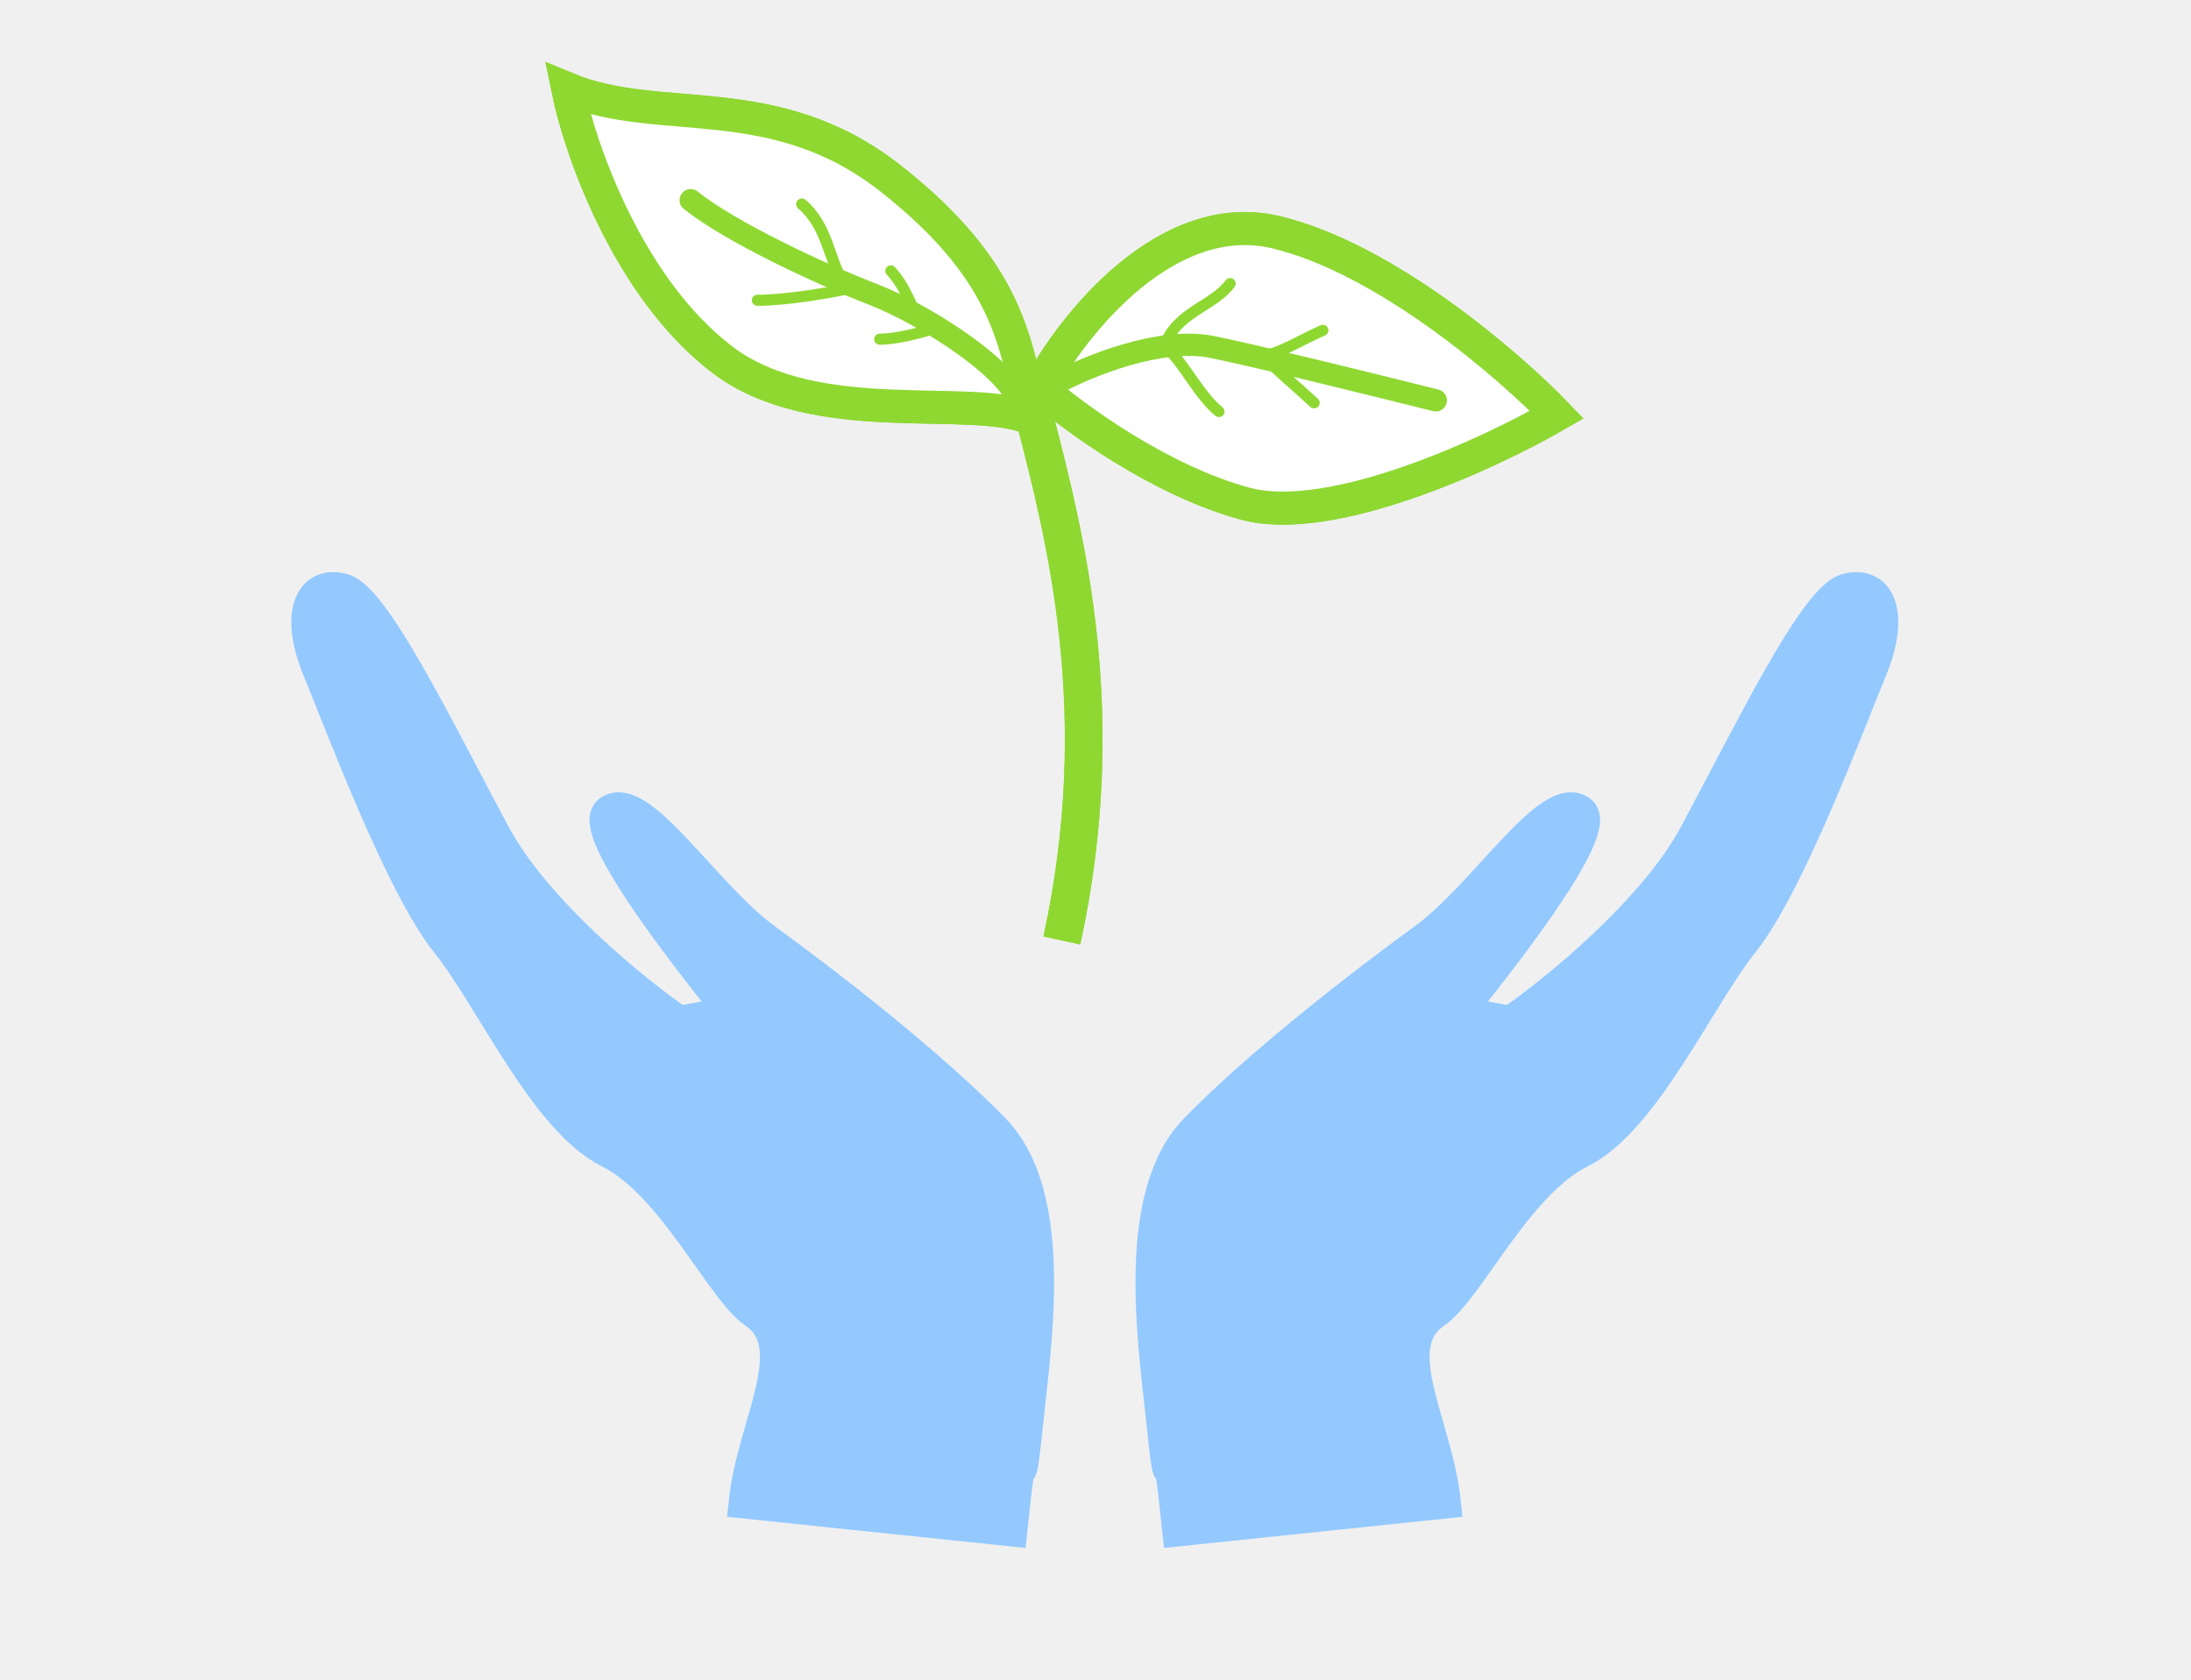
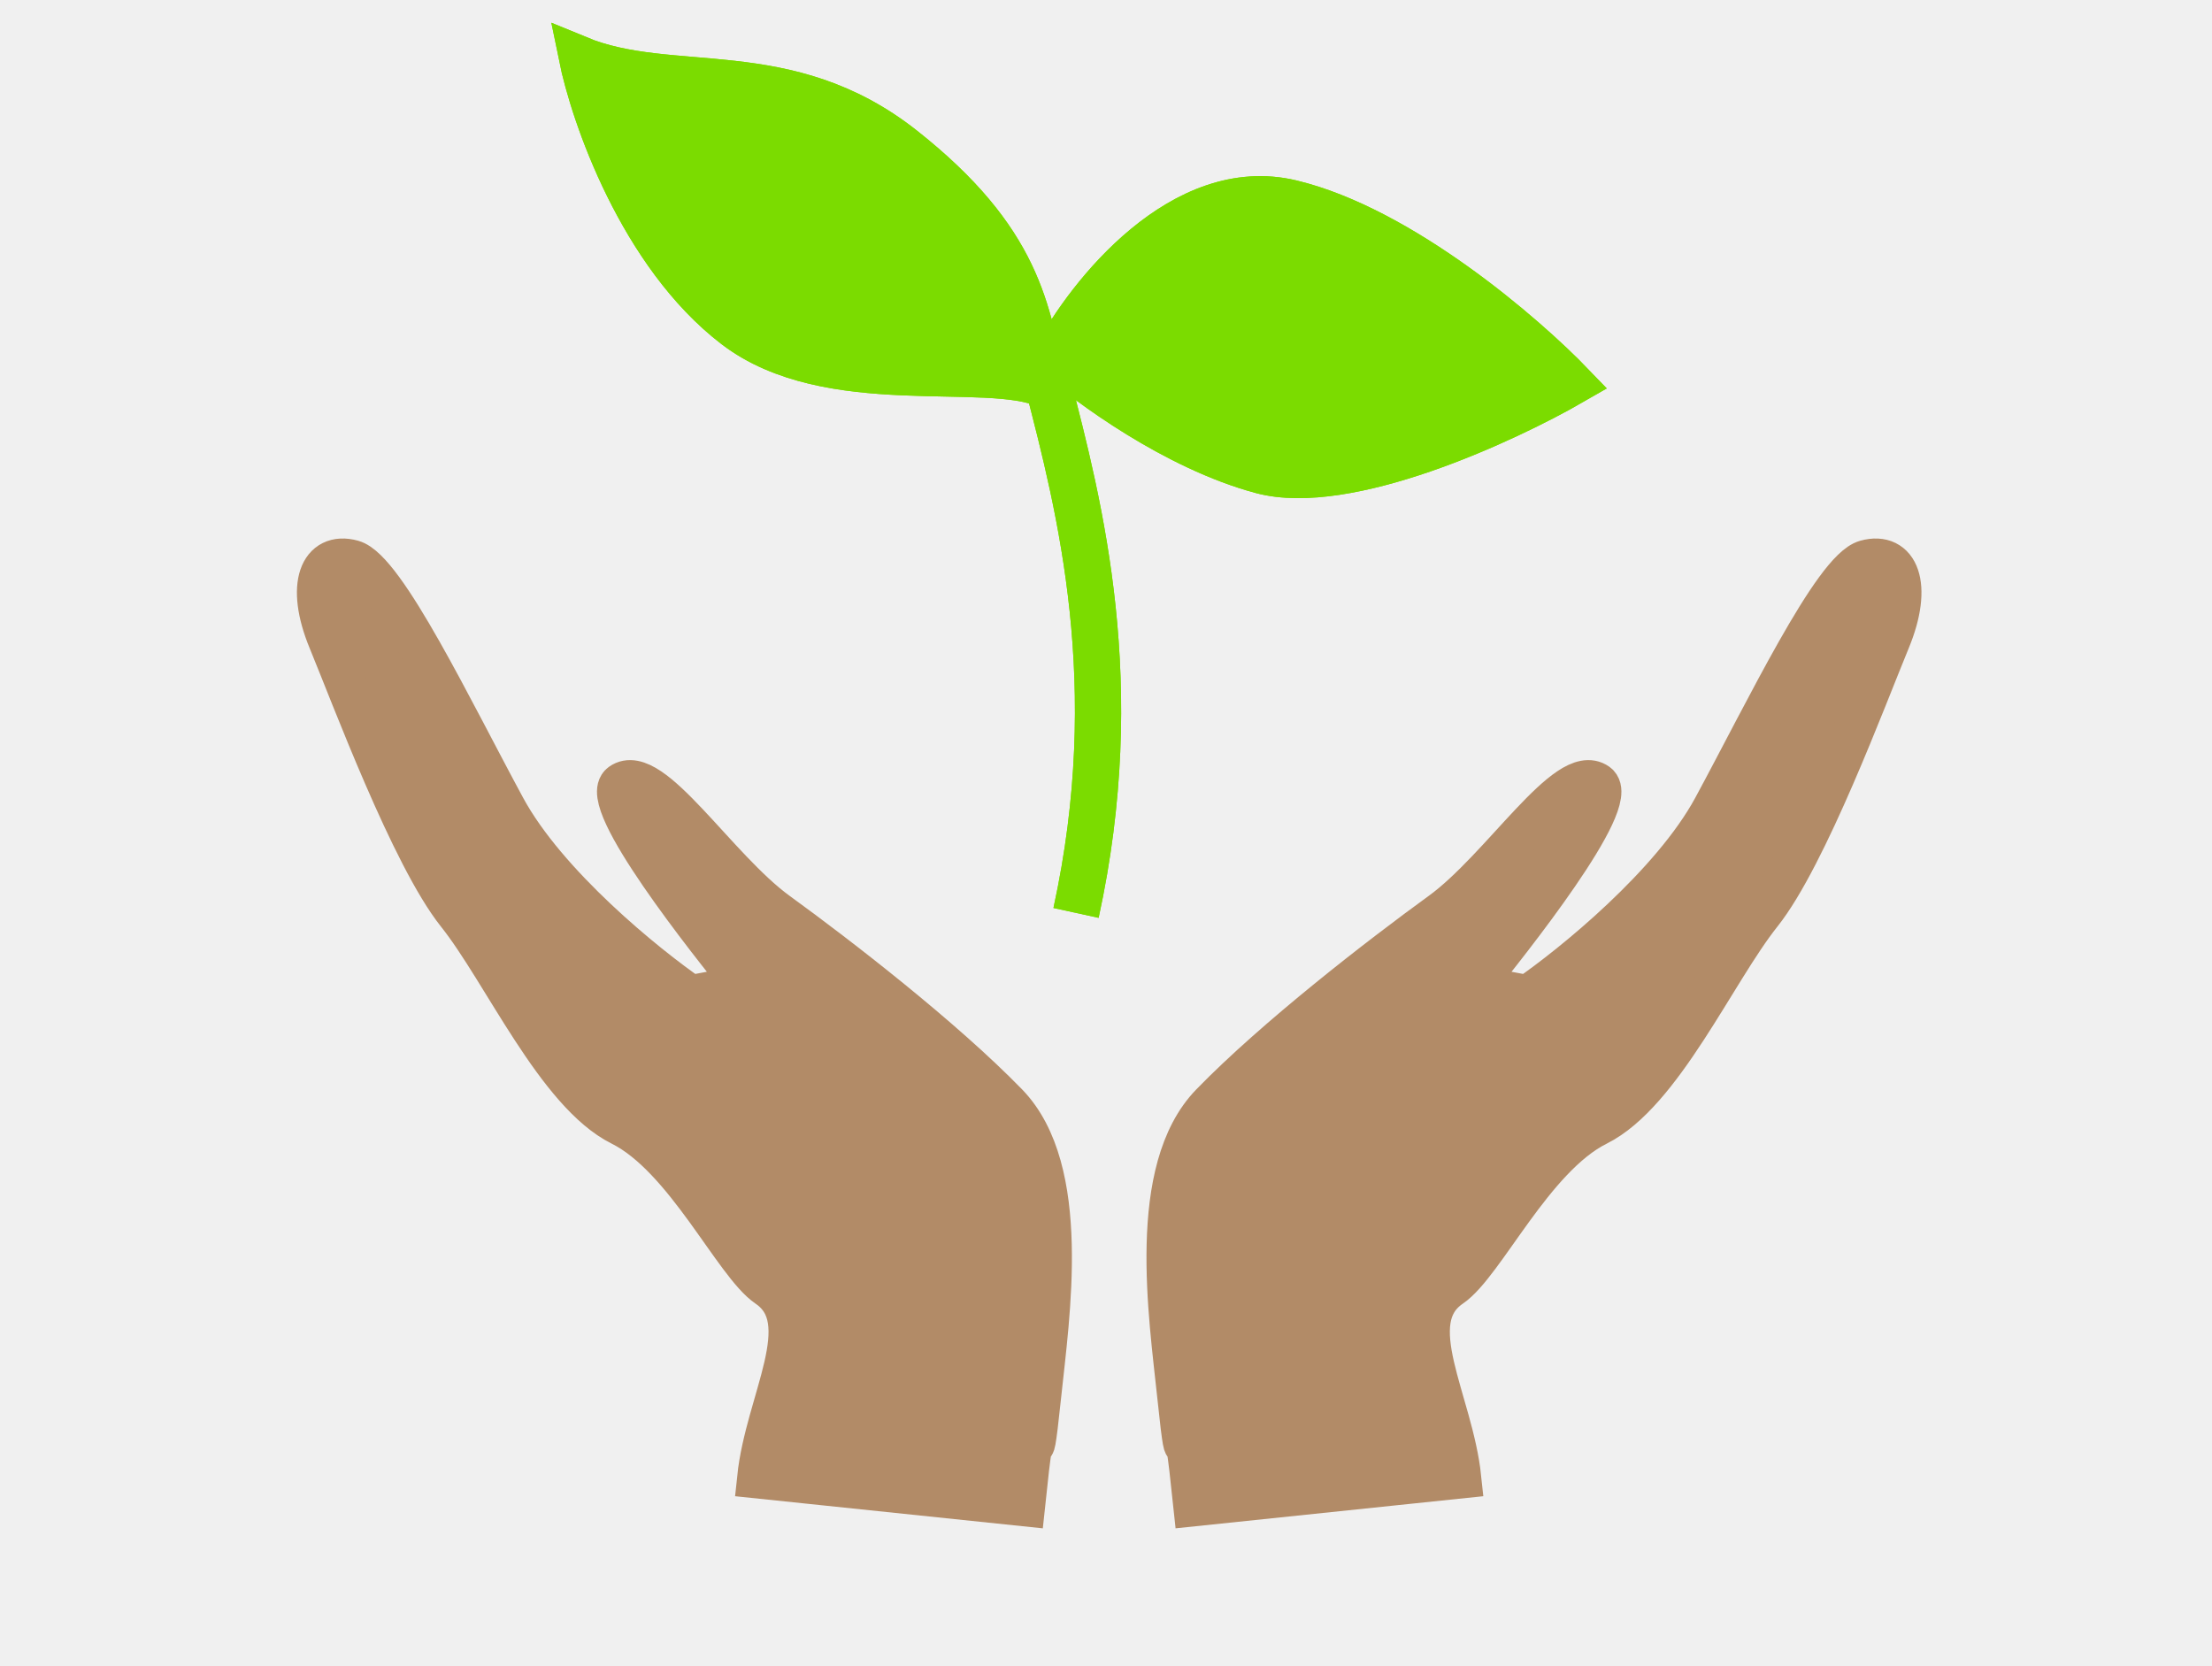
- <svg xmlns="http://www.w3.org/2000/svg" width="197" height="151" viewBox="0 0 197 151" fill="none">
-   <path d="M152.406 75.146C148.681 82.027 139.806 89.22 135.835 91.956L131.049 91.059C134.193 87.182 144.237 74.556 142.062 73C139.343 71.055 133.479 80.59 128.053 84.527C122.627 88.463 113.272 95.701 107.531 101.607C101.791 107.513 103.811 120.598 104.547 127.655C105.57 137.45 104.807 126.141 105.997 137.539L129.849 135.049C129.127 128.127 124.469 121.05 128.991 117.969C131.96 115.946 136.301 106.418 142.062 103.545C147.823 100.671 152.587 89.815 156.693 84.66C160.798 79.505 166.113 65.202 168.17 60.227C170.227 55.252 168.936 52.271 166.031 53.073C163.126 53.875 157.062 66.544 152.406 75.146Z" fill="#93C9FE" stroke="#93C9FE" stroke-width="3" />
-   <path d="M44.466 75.146C48.191 82.027 57.065 89.22 61.037 91.956L65.823 91.059C62.679 87.182 52.634 74.556 54.809 73C57.528 71.055 63.393 80.59 68.819 84.527C74.245 88.463 83.6 95.701 89.34 101.607C95.081 107.513 93.061 120.598 92.324 127.655C91.302 137.45 92.065 126.141 90.875 137.539L67.022 135.049C67.745 128.127 72.402 121.05 67.881 117.969C64.912 115.946 60.57 106.418 54.809 103.545C49.048 100.671 44.285 89.815 40.179 84.66C36.073 79.505 30.759 65.202 28.702 60.227C26.645 55.252 27.936 52.271 30.841 53.073C33.746 53.875 39.81 66.544 44.466 75.146Z" fill="#93C9FE" stroke="#93C9FE" stroke-width="3" />
-   <path d="M95.475 84.563C99.932 64.122 95.814 48.327 92.928 37.177" stroke="#8FD832" stroke-width="3.385" />
-   <path d="M114.746 20.886C104.907 18.526 96.448 29.189 93.448 34.815C96.417 37.448 104.283 43.229 111.997 45.295C119.71 47.361 133.864 40.819 139.976 37.289C135.666 32.805 124.586 23.246 114.746 20.886Z" stroke="#8FD832" stroke-width="2.976" />
-   <path d="M80.121 16.082C90.597 24.351 91.381 30.721 92.769 37.658C87.528 35.264 73.346 38.772 64.9 32.301C56.454 25.83 52.149 13.411 51.053 8.01C59.379 11.45 69.645 7.813 80.121 16.082Z" stroke="#8FD832" stroke-width="2.976" />
-   <path d="M95.475 84.563C99.932 64.122 95.814 48.327 92.928 37.177" stroke="#8FD832" stroke-width="3.385" />
-   <path d="M114.746 20.886C104.907 18.526 96.448 29.189 93.448 34.815C96.417 37.448 104.283 43.229 111.997 45.295C119.71 47.361 133.864 40.819 139.976 37.289C135.666 32.805 124.586 23.246 114.746 20.886Z" fill="white" stroke="#8FD832" stroke-width="2.976" />
-   <path d="M80.121 16.082C90.597 24.351 91.381 30.721 92.769 37.658C87.528 35.264 73.346 38.772 64.9 32.301C56.454 25.83 52.149 13.411 51.053 8.01C59.379 11.45 69.645 7.813 80.121 16.082Z" fill="white" stroke="#8FD832" stroke-width="2.976" />
-   <path d="M95.099 34.401C97.803 32.935 104.371 30.242 109.008 31.202C113.644 32.162 124.333 34.8 129.099 36" stroke="#8FD832" stroke-width="2" stroke-linecap="round" />
-   <path d="M91.692 36.941C91.95 33.887 83.379 28.359 78.496 26.469C73.613 24.579 65.671 20.853 62.099 18" stroke="#8FD832" stroke-width="2" stroke-linecap="round" />
-   <path d="M84.099 29.5C83.099 29.833 80.699 30.5 79.099 30.5" stroke="#8FD832" stroke-linecap="round" />
-   <path d="M76.099 26C74.499 26.333 70.659 27 68.099 27" stroke="#8FD832" stroke-linecap="round" />
-   <path d="M75.888 25.473C74.493 23.415 74.493 20.415 72.099 18.357" stroke="#8FD832" stroke-linecap="round" />
-   <path d="M75.888 25.473C74.493 23.415 74.493 20.415 72.099 18.357" stroke="#8FD832" stroke-linecap="round" />
-   <path d="M110.599 25.5C109.138 27.512 105.872 28.033 104.752 30.986" stroke="#8FD832" stroke-linecap="round" />
-   <path d="M118.943 29.704C117.099 30.5 115.599 31.5 113.921 31.936" stroke="#8FD832" stroke-linecap="round" />
-   <path d="M118.155 36.222C116.687 34.851 115.599 34 114.099 32.514" stroke="#8FD832" stroke-linecap="round" />
-   <path d="M82.889 28.857C81.796 27.591 81.599 26 80.099 24.357" stroke="#8FD832" stroke-linecap="round" />
-   <path d="M105.099 31.5C106.377 32.578 107.858 35.615 109.599 37" stroke="#8FD832" stroke-linecap="round" />
+ <svg xmlns="http://www.w3.org/2000/svg" width="162" height="122" viewBox="0 0 162 122" fill="none">
+   <path d="M125.476 59.142C122.422 64.782 115.147 70.679 111.891 72.922L107.968 72.186C110.546 69.008 118.78 58.658 116.997 57.382C114.768 55.788 109.96 63.605 105.512 66.831C101.065 70.058 93.395 75.992 88.69 80.833C83.984 85.674 85.64 96.401 86.244 102.186C87.082 110.215 86.456 100.945 87.432 110.288L106.985 108.247C106.392 102.573 102.575 96.772 106.281 94.246C108.715 92.587 112.274 84.777 116.997 82.421C121.719 80.066 125.624 71.166 128.99 66.941C132.355 62.715 136.712 50.99 138.398 46.912C140.085 42.834 139.026 40.39 136.645 41.047C134.263 41.704 129.293 52.09 125.476 59.142Z" fill="#B28B67" stroke="#B28B67" stroke-width="3" />
+   <path d="M36.992 59.142C40.045 64.782 47.32 70.679 50.576 72.922L54.499 72.186C51.922 69.008 43.688 58.658 45.471 57.382C47.7 55.788 52.507 63.605 56.955 66.831C61.403 70.058 69.072 75.992 73.778 80.833C78.483 85.674 76.828 96.401 76.224 102.186C75.385 110.215 76.011 100.945 75.036 110.288L55.483 108.247C56.075 102.573 59.893 96.772 56.186 94.246C53.752 92.587 50.193 84.777 45.471 82.421C40.748 80.066 36.843 71.166 33.477 66.941C30.112 62.715 25.755 50.99 24.069 46.912C22.383 42.834 23.441 40.39 25.823 41.047C28.204 41.704 33.175 52.09 36.992 59.142Z" fill="#B28B67" stroke="#B28B67" stroke-width="3" />
+   <path d="M78.806 66.862C82.46 50.105 79.085 37.157 76.718 28.017" stroke="#7BDC00" stroke-width="3.385" />
+   <path d="M94.604 14.663C86.538 12.728 79.604 21.469 77.145 26.081C79.579 28.239 86.027 32.978 92.35 34.672C98.674 36.366 110.275 31.002 115.286 28.109C111.753 24.433 102.67 16.597 94.604 14.663Z" stroke="#7BDC00" stroke-width="2.976" />
+   <path d="M66.22 10.724C74.807 17.503 75.451 22.724 76.588 28.411C72.292 26.449 60.666 29.324 53.742 24.02C46.819 18.715 43.29 8.534 42.392 4.107C49.217 6.927 57.633 3.945 66.22 10.724Z" stroke="#7BDC00" stroke-width="2.976" />
+   <path d="M78.806 66.862C82.46 50.105 79.085 37.157 76.718 28.017" stroke="#7BDC00" stroke-width="3.385" />
+   <path d="M94.604 14.663C86.538 12.728 79.604 21.469 77.145 26.081C79.579 28.239 86.027 32.978 92.35 34.672C98.674 36.366 110.275 31.002 115.286 28.109C111.753 24.433 102.67 16.597 94.604 14.663Z" fill="#7BDC00" stroke="#7BDC00" stroke-width="2.976" />
+   <path d="M66.22 10.724C74.807 17.503 75.451 22.724 76.588 28.411C72.292 26.449 60.666 29.324 53.742 24.02C46.819 18.715 43.29 8.534 42.392 4.107C49.217 6.927 57.633 3.945 66.22 10.724Z" fill="#7BDC00" stroke="#7BDC00" stroke-width="2.976" />
+   <path d="M78.498 25.741C80.715 24.539 86.099 22.332 89.9 23.119C93.701 23.905 102.463 26.069 106.369 27.052" stroke="#7BDC00" stroke-width="2" stroke-linecap="round" />
+   <path d="M75.705 27.823C75.917 25.319 68.891 20.788 64.888 19.239C60.885 17.69 54.374 14.635 51.446 12.296" stroke="#7BDC00" stroke-width="2" stroke-linecap="round" />
+   <path d="M69.481 21.724C68.661 21.997 66.694 22.543 65.382 22.543" stroke="#7BDC00" stroke-linecap="round" />
+   <path d="M62.923 18.855C61.611 19.128 58.463 19.674 56.365 19.674" stroke="#7BDC00" stroke-linecap="round" />
+   <path d="M62.75 18.422C61.607 16.735 61.607 14.276 59.644 12.589" stroke="#7BDC00" stroke-linecap="round" />
+   <path d="M62.75 18.422C61.607 16.735 61.607 14.276 59.644 12.589" stroke="#7BDC00" stroke-linecap="round" />
+   <path d="M91.204 18.445C90.007 20.094 87.33 20.521 86.412 22.941" stroke="#7BDC00" stroke-linecap="round" />
+   <path d="M98.044 21.89C96.532 22.543 95.303 23.363 93.928 23.72" stroke="#7BDC00" stroke-linecap="round" />
+   <path d="M97.399 27.234C96.195 26.11 95.303 25.412 94.073 24.195" stroke="#7BDC00" stroke-linecap="round" />
+   <path d="M68.489 21.197C67.593 20.158 67.431 18.854 66.202 17.507" stroke="#7BDC00" stroke-linecap="round" />
+   <path d="M86.695 23.363C87.744 24.246 88.957 26.735 90.384 27.871" stroke="#7BDC00" stroke-linecap="round" />
</svg>
